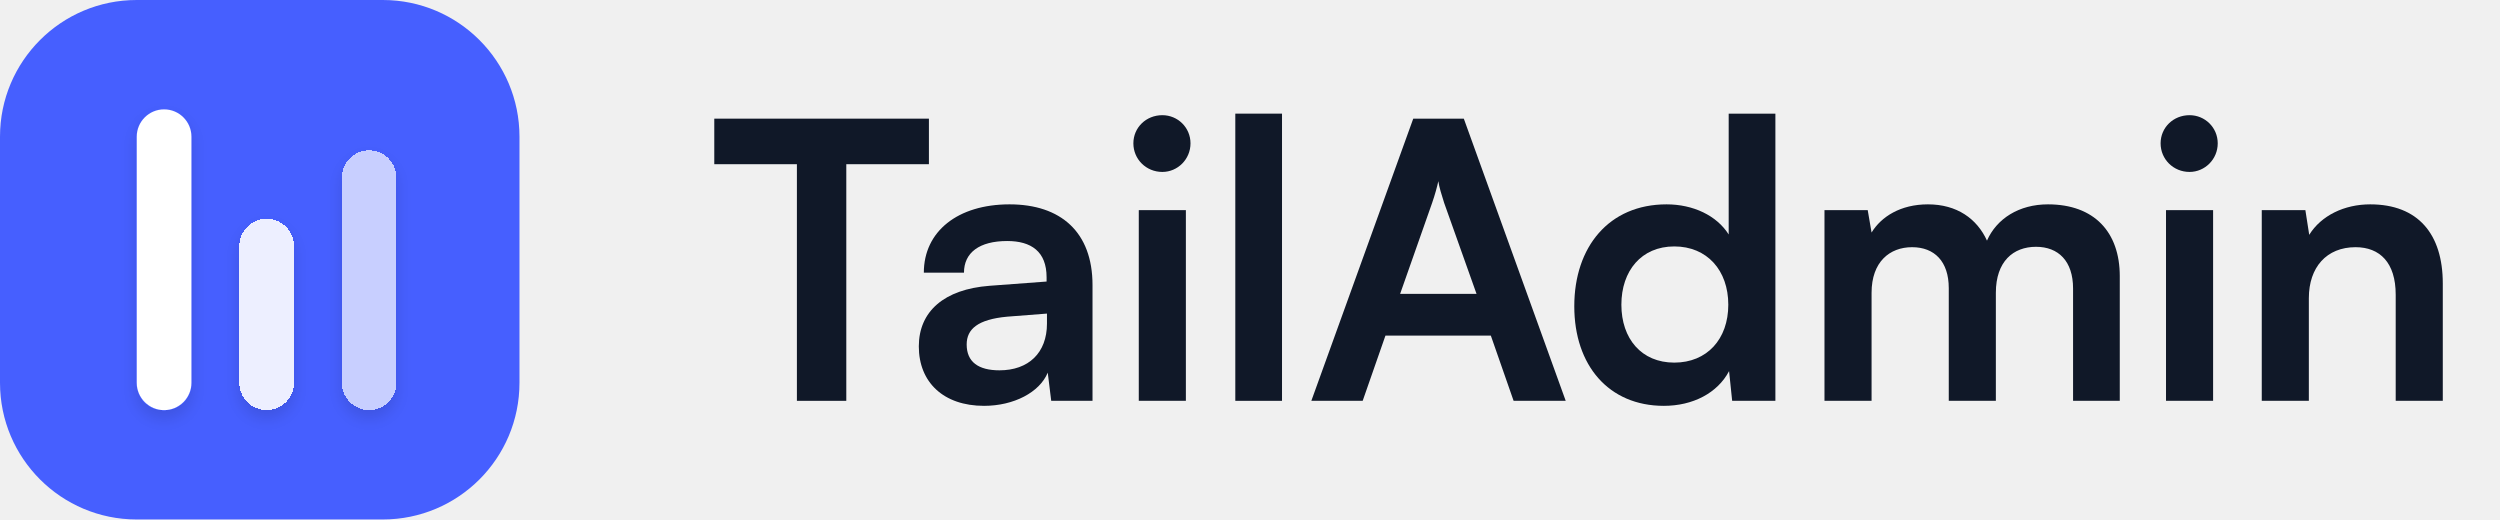
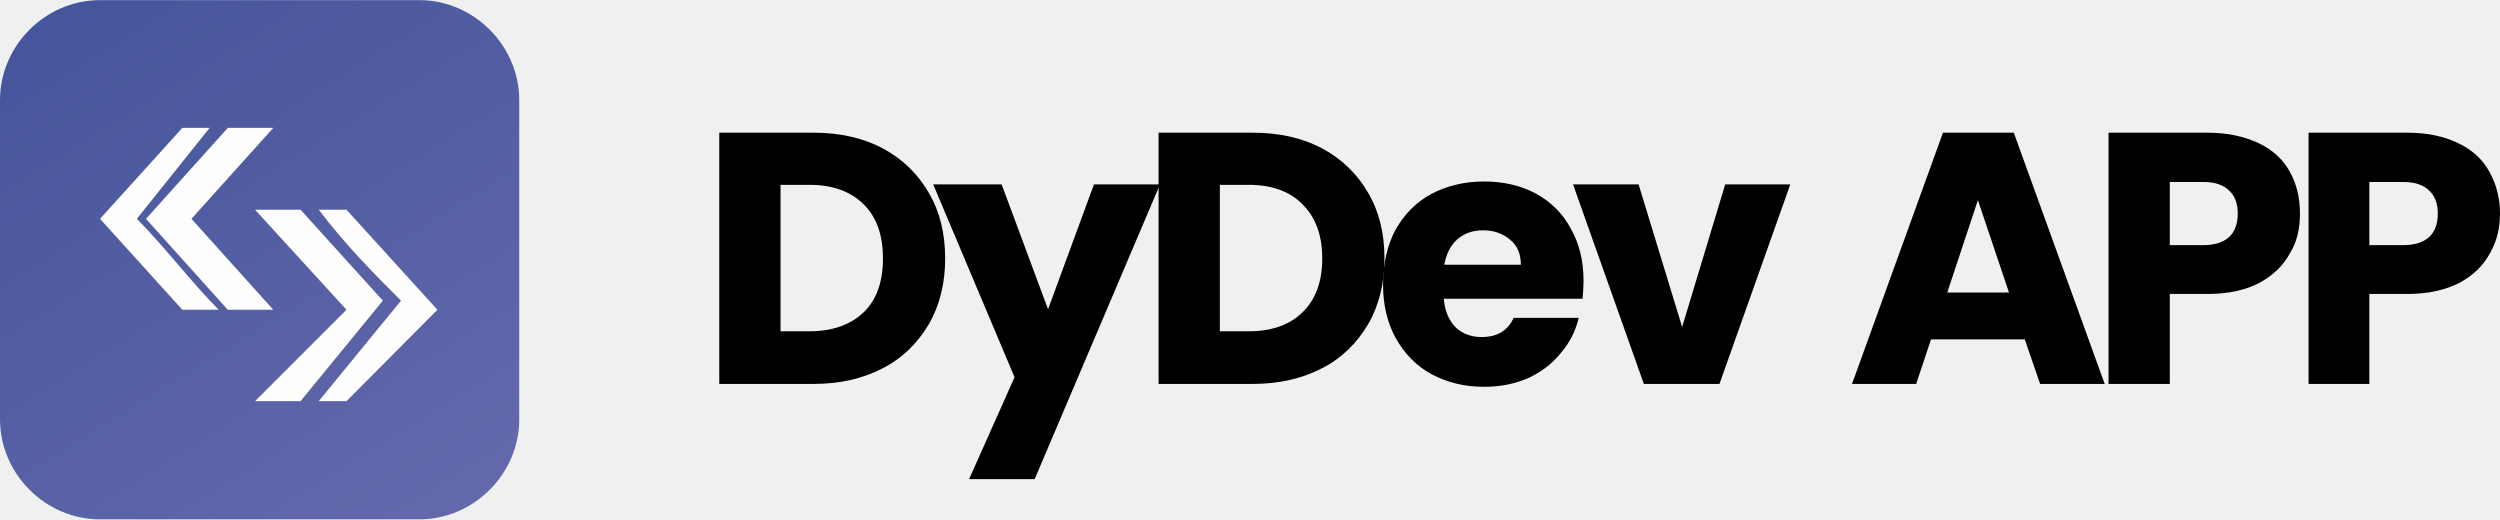
- <svg xmlns="http://www.w3.org/2000/svg" width="154" height="32" viewBox="0 0 154 32" fill="none">
-   <path d="M0 8.421C0 3.77 3.77 0 8.421 0H23.579C28.23 0 32 3.77 32 8.421V23.579C32 28.23 28.23 32 23.579 32H8.421C3.77 32 0 28.23 0 23.579V8.421Z" fill="#465FFF" />
-   <g filter="url(#filter0_d_1624_24907)">
-     <path d="M8.424 8.422C8.424 7.491 9.178 6.737 10.108 6.737V6.737C11.038 6.737 11.792 7.491 11.792 8.422V23.579C11.792 24.51 11.038 25.264 10.108 25.264V25.264C9.178 25.264 8.424 24.51 8.424 23.579V8.422Z" fill="white" />
+ <svg xmlns="http://www.w3.org/2000/svg" xml:space="preserve" width="154px" height="32px" version="1.1" style="shape-rendering:geometricPrecision; text-rendering:geometricPrecision; image-rendering:optimizeQuality; fill-rule:evenodd; clip-rule:evenodd" viewBox="0 0 52.24 10.85">
+   <defs>
+     <style type="text/css">
+    
+     .fil0 {fill:none}
+     .fil3 {fill:black;fill-rule:nonzero}
+     .fil2 {fill:#FEFEFE;fill-rule:nonzero}
+     .fil1 {fill:url(#id0)}
+    
+   </style>
+     <linearGradient id="id0" gradientUnits="userSpaceOnUse" x1="-1.9" y1="-6.28" x2="15.04" y2="20.95">
+       <stop offset="0" style="stop-opacity:1; stop-color:#364A94" />
+       <stop offset="1" style="stop-opacity:1; stop-color:#7D7AB8" />
+     </linearGradient>
+   </defs>
+   <g id="Layer_x0020_1">
+     <g id="_588111768">
+       <rect class="fil0" width="52.24" height="10.85" />
+       <g>
+         <path class="fil1" d="M8.76 10.85l-6.67 0c-1.14,0 -2.09,-0.95 -2.09,-2.09l0 -6.67c0,-1.14 0.95,-2.09 2.09,-2.09l6.67 0c1.14,0 2.09,0.95 2.09,2.09l0 6.67c0,1.14 -0.95,2.09 -2.09,2.09z" />
+         <path class="fil2" d="M5.71 6.47l-0.95 0 -1.71 -1.9 1.71 -1.9 0.95 0 -1.71 1.9 1.71 1.9zm-1.14 0l-0.76 0 -1.72 -1.9 1.72 -1.9 0.57 0 -1.52 1.9c0.57,0.57 1.14,1.33 1.71,1.9l0 0z" />
+         <path class="fil2" d="M5.33 4.38l0.95 0 1.72 1.9 -1.72 2.1 -0.95 0 1.91 -1.91 -1.91 -2.09zm1.33 0l0.58 0 1.9 2.09 -1.9 1.91 -0.58 0 1.72 -2.1c-0.57,-0.57 -1.14,-1.14 -1.72,-1.9z" />
+       </g>
+       <path class="fil3" d="M17 2.77c0.55,0 1.04,0.11 1.45,0.33 0.41,0.22 0.73,0.53 0.96,0.93 0.23,0.39 0.34,0.85 0.34,1.37 0,0.51 -0.11,0.97 -0.34,1.37 -0.23,0.39 -0.55,0.71 -0.96,0.92 -0.42,0.22 -0.9,0.33 -1.45,0.33l-1.97 0 0 -5.25 1.97 0zm-0.08 4.15c0.48,0 0.86,-0.14 1.13,-0.4 0.27,-0.26 0.4,-0.64 0.4,-1.12 0,-0.49 -0.13,-0.86 -0.4,-1.13 -0.27,-0.27 -0.65,-0.41 -1.13,-0.41l-0.61 0 0 3.06 0.61 0z" />
+       <polygon id="_1" class="fil3" points="24.24,3.85 21.62,10.01 20.25,10.01 21.2,7.88 19.5,3.85 20.93,3.85 21.9,6.46 22.86,3.85 " />
+       <path id="_2" class="fil3" d="M26.18 2.77c0.55,0 1.04,0.11 1.45,0.33 0.41,0.22 0.73,0.53 0.96,0.93 0.23,0.39 0.34,0.85 0.34,1.37 0,0.51 -0.11,0.97 -0.34,1.37 -0.23,0.39 -0.55,0.71 -0.96,0.92 -0.42,0.22 -0.91,0.33 -1.45,0.33l-1.97 0 0 -5.25 1.97 0zm-0.08 4.15c0.48,0 0.86,-0.14 1.12,-0.4 0.27,-0.26 0.41,-0.64 0.41,-1.12 0,-0.49 -0.14,-0.86 -0.41,-1.13 -0.26,-0.27 -0.64,-0.41 -1.12,-0.41l-0.61 0 0 3.06 0.61 0z" />
+       <path id="_3" class="fil3" d="M33.09 5.87c0,0.12 -0.01,0.24 -0.02,0.37l-2.9 0c0.02,0.26 0.11,0.46 0.25,0.6 0.15,0.14 0.33,0.2 0.54,0.2 0.33,0 0.54,-0.13 0.67,-0.4l1.36 0c-0.07,0.28 -0.19,0.52 -0.38,0.74 -0.18,0.22 -0.4,0.39 -0.68,0.52 -0.28,0.12 -0.58,0.18 -0.92,0.18 -0.41,0 -0.77,-0.09 -1.09,-0.26 -0.32,-0.17 -0.57,-0.43 -0.75,-0.75 -0.18,-0.32 -0.27,-0.7 -0.27,-1.13 0,-0.44 0.09,-0.82 0.26,-1.14 0.18,-0.32 0.43,-0.58 0.75,-0.75 0.32,-0.17 0.69,-0.26 1.1,-0.26 0.4,0 0.76,0.08 1.08,0.25 0.31,0.17 0.56,0.41 0.73,0.73 0.18,0.31 0.27,0.68 0.27,1.1zm-1.31 -0.34c0,-0.22 -0.07,-0.4 -0.22,-0.52 -0.15,-0.13 -0.34,-0.2 -0.57,-0.2 -0.21,0 -0.39,0.06 -0.54,0.19 -0.14,0.13 -0.23,0.3 -0.27,0.53l1.6 0z" />
+       <polygon id="_4" class="fil3" points="35.15,6.83 36.05,3.85 37.41,3.85 35.93,8.02 34.35,8.02 32.87,3.85 34.24,3.85 " />
+       <path id="_5" class="fil3" d="M42.31 7.09l-1.96 0 -0.31 0.93 -1.34 0 1.9 -5.25 1.48 0 1.9 5.25 -1.35 0 -0.32 -0.93zm-0.33 -0.98l-0.65 -1.93 -0.64 1.93 1.29 0z" />
+       <path id="_6" class="fil3" d="M48.06 4.46c0,0.31 -0.06,0.59 -0.21,0.83 -0.14,0.26 -0.35,0.46 -0.64,0.62 -0.29,0.15 -0.65,0.23 -1.08,0.23l-0.79 0 0 1.88 -1.28 0 0 -5.25 2.07 0c0.42,0 0.77,0.08 1.07,0.22 0.29,0.14 0.51,0.34 0.65,0.6 0.14,0.25 0.21,0.54 0.21,0.87zm-2.02 0.66c0.24,0 0.42,-0.06 0.54,-0.17 0.12,-0.11 0.18,-0.28 0.18,-0.49 0,-0.21 -0.06,-0.37 -0.18,-0.48 -0.12,-0.12 -0.3,-0.18 -0.54,-0.18l-0.7 0 0 1.32 0.7 0z" />
+       <path id="_7" class="fil3" d="M52.24 4.46c0,0.31 -0.07,0.59 -0.21,0.83 -0.14,0.26 -0.35,0.46 -0.64,0.62 -0.3,0.15 -0.66,0.23 -1.08,0.23l-0.8 0 0 1.88 -1.27 0 0 -5.25 2.07 0c0.42,0 0.77,0.08 1.06,0.22 0.29,0.14 0.51,0.34 0.65,0.6 0.14,0.25 0.22,0.54 0.22,0.87zm-2.03 0.66c0.25,0 0.43,-0.06 0.55,-0.17 0.12,-0.11 0.18,-0.28 0.18,-0.49 0,-0.21 -0.06,-0.37 -0.18,-0.48 -0.12,-0.12 -0.3,-0.18 -0.55,-0.18l-0.7 0 0 1.32 0.7 0z" />
+     </g>
  </g>
-   <g filter="url(#filter1_d_1624_24907)">
-     <path d="M14.742 15.157C14.742 14.227 15.496 13.473 16.426 13.473V13.473C17.357 13.473 18.111 14.227 18.111 15.157V23.578C18.111 24.508 17.357 25.262 16.426 25.262V25.262C15.496 25.262 14.742 24.508 14.742 23.578V15.157Z" fill="white" fill-opacity="0.9" shape-rendering="crispEdges" />
-   </g>
-   <g filter="url(#filter2_d_1624_24907)">
-     <path d="M21.055 10.946C21.055 10.016 21.809 9.262 22.739 9.262V9.262C23.669 9.262 24.423 10.016 24.423 10.946V23.578C24.423 24.508 23.669 25.262 22.739 25.262V25.262C21.809 25.262 21.055 24.508 21.055 23.578V10.946Z" fill="white" fill-opacity="0.7" shape-rendering="crispEdges" />
-   </g>
-   <path d="M44 10.115H49.089V24.691H52.132V10.115H57.221V7.309H44V10.115Z" fill="#101828" />
-   <path d="M60.617 25C62.448 25 64.042 24.168 64.541 22.955L64.755 24.691H67.299V17.558C67.299 14.3 65.349 12.588 62.187 12.588C59.001 12.588 56.908 14.252 56.908 16.797H59.381C59.381 15.56 60.332 14.847 62.044 14.847C63.519 14.847 64.47 15.489 64.47 17.082V17.343L60.95 17.605C58.168 17.819 56.599 19.174 56.599 21.338C56.599 23.549 58.121 25 60.617 25ZM61.569 22.812C60.261 22.812 59.547 22.289 59.547 21.219C59.547 20.268 60.237 19.674 62.044 19.507L64.493 19.317V19.935C64.493 21.742 63.352 22.812 61.569 22.812Z" fill="#101828" />
-   <path d="M71.6 10.591C72.551 10.591 73.335 9.806 73.335 8.831C73.335 7.856 72.551 7.095 71.6 7.095C70.601 7.095 69.816 7.856 69.816 8.831C69.816 9.806 70.601 10.591 71.6 10.591ZM70.149 24.691H73.05V12.944H70.149V24.691Z" fill="#101828" />
-   <path d="M78.972 24.691V7H76.095V24.691H78.972Z" fill="#101828" />
-   <path d="M83.941 24.691L85.344 20.672H91.835L93.238 24.691H96.448L90.171 7.309H87.056L80.778 24.691H83.941ZM88.221 12.493C88.387 12.017 88.53 11.494 88.601 11.161C88.649 11.518 88.815 12.041 88.958 12.493L90.955 18.104H86.247L88.221 12.493Z" fill="#101828" />
-   <path d="M102.493 25C104.276 25 105.798 24.215 106.511 22.86L106.701 24.691H109.364V7H106.487V14.443C105.75 13.277 104.3 12.588 102.659 12.588C99.116 12.588 96.976 15.203 96.976 18.865C96.976 22.503 99.092 25 102.493 25ZM103.135 22.337C101.113 22.337 99.877 20.863 99.877 18.77C99.877 16.678 101.113 15.18 103.135 15.18C105.156 15.18 106.463 16.654 106.463 18.77C106.463 20.886 105.156 22.337 103.135 22.337Z" fill="#101828" />
-   <path d="M115.289 24.691V18.033C115.289 16.131 116.406 15.227 117.785 15.227C119.164 15.227 120.044 16.107 120.044 17.748V24.691H122.945V18.033C122.945 16.107 124.015 15.203 125.418 15.203C126.797 15.203 127.701 16.083 127.701 17.771V24.691H130.578V17.011C130.578 14.3 129.008 12.588 126.155 12.588C124.372 12.588 122.993 13.468 122.398 14.823C121.78 13.468 120.543 12.588 118.76 12.588C117.072 12.588 115.883 13.349 115.289 14.324L115.051 12.944H112.388V24.691H115.289Z" fill="#101828" />
-   <path d="M134.876 10.591C135.827 10.591 136.612 9.806 136.612 8.831C136.612 7.856 135.827 7.095 134.876 7.095C133.877 7.095 133.093 7.856 133.093 8.831C133.093 9.806 133.877 10.591 134.876 10.591ZM133.426 24.691H136.327V12.944H133.426V24.691Z" fill="#101828" />
-   <path d="M142.225 24.691V18.366C142.225 16.464 143.318 15.227 145.102 15.227C146.6 15.227 147.575 16.178 147.575 18.152V24.691H150.476V17.462C150.476 14.419 148.954 12.588 146.005 12.588C144.412 12.588 142.985 13.277 142.248 14.466L142.011 12.944H139.324V24.691H142.225Z" fill="#101828" />
-   <defs>
-     <filter id="filter0_d_1624_24907" x="7.424" y="6.237" width="5.368" height="20.526" filterUnits="userSpaceOnUse" color-interpolation-filters="sRGB">
-       <feFlood flood-opacity="0" result="BackgroundImageFix" />
-       <feColorMatrix in="SourceAlpha" type="matrix" values="0 0 0 0 0 0 0 0 0 0 0 0 0 0 0 0 0 0 127 0" result="hardAlpha" />
-       <feOffset dy="0.5" />
-       <feGaussianBlur stdDeviation="0.5" />
-       <feComposite in2="hardAlpha" operator="out" />
-       <feColorMatrix type="matrix" values="0 0 0 0 0 0 0 0 0 0 0 0 0 0 0 0 0 0 0.12 0" />
-       <feBlend mode="normal" in2="BackgroundImageFix" result="effect1_dropShadow_1624_24907" />
-       <feBlend mode="normal" in="SourceGraphic" in2="effect1_dropShadow_1624_24907" result="shape" />
-     </filter>
-     <filter id="filter1_d_1624_24907" x="13.742" y="12.973" width="5.368" height="13.79" filterUnits="userSpaceOnUse" color-interpolation-filters="sRGB">
-       <feFlood flood-opacity="0" result="BackgroundImageFix" />
-       <feColorMatrix in="SourceAlpha" type="matrix" values="0 0 0 0 0 0 0 0 0 0 0 0 0 0 0 0 0 0 127 0" result="hardAlpha" />
-       <feOffset dy="0.5" />
-       <feGaussianBlur stdDeviation="0.5" />
-       <feComposite in2="hardAlpha" operator="out" />
-       <feColorMatrix type="matrix" values="0 0 0 0 0 0 0 0 0 0 0 0 0 0 0 0 0 0 0.12 0" />
-       <feBlend mode="normal" in2="BackgroundImageFix" result="effect1_dropShadow_1624_24907" />
-       <feBlend mode="normal" in="SourceGraphic" in2="effect1_dropShadow_1624_24907" result="shape" />
-     </filter>
-     <filter id="filter2_d_1624_24907" x="20.055" y="8.762" width="5.368" height="18" filterUnits="userSpaceOnUse" color-interpolation-filters="sRGB">
-       <feFlood flood-opacity="0" result="BackgroundImageFix" />
-       <feColorMatrix in="SourceAlpha" type="matrix" values="0 0 0 0 0 0 0 0 0 0 0 0 0 0 0 0 0 0 127 0" result="hardAlpha" />
-       <feOffset dy="0.5" />
-       <feGaussianBlur stdDeviation="0.5" />
-       <feComposite in2="hardAlpha" operator="out" />
-       <feColorMatrix type="matrix" values="0 0 0 0 0 0 0 0 0 0 0 0 0 0 0 0 0 0 0.12 0" />
-       <feBlend mode="normal" in2="BackgroundImageFix" result="effect1_dropShadow_1624_24907" />
-       <feBlend mode="normal" in="SourceGraphic" in2="effect1_dropShadow_1624_24907" result="shape" />
-     </filter>
-   </defs>
</svg>
